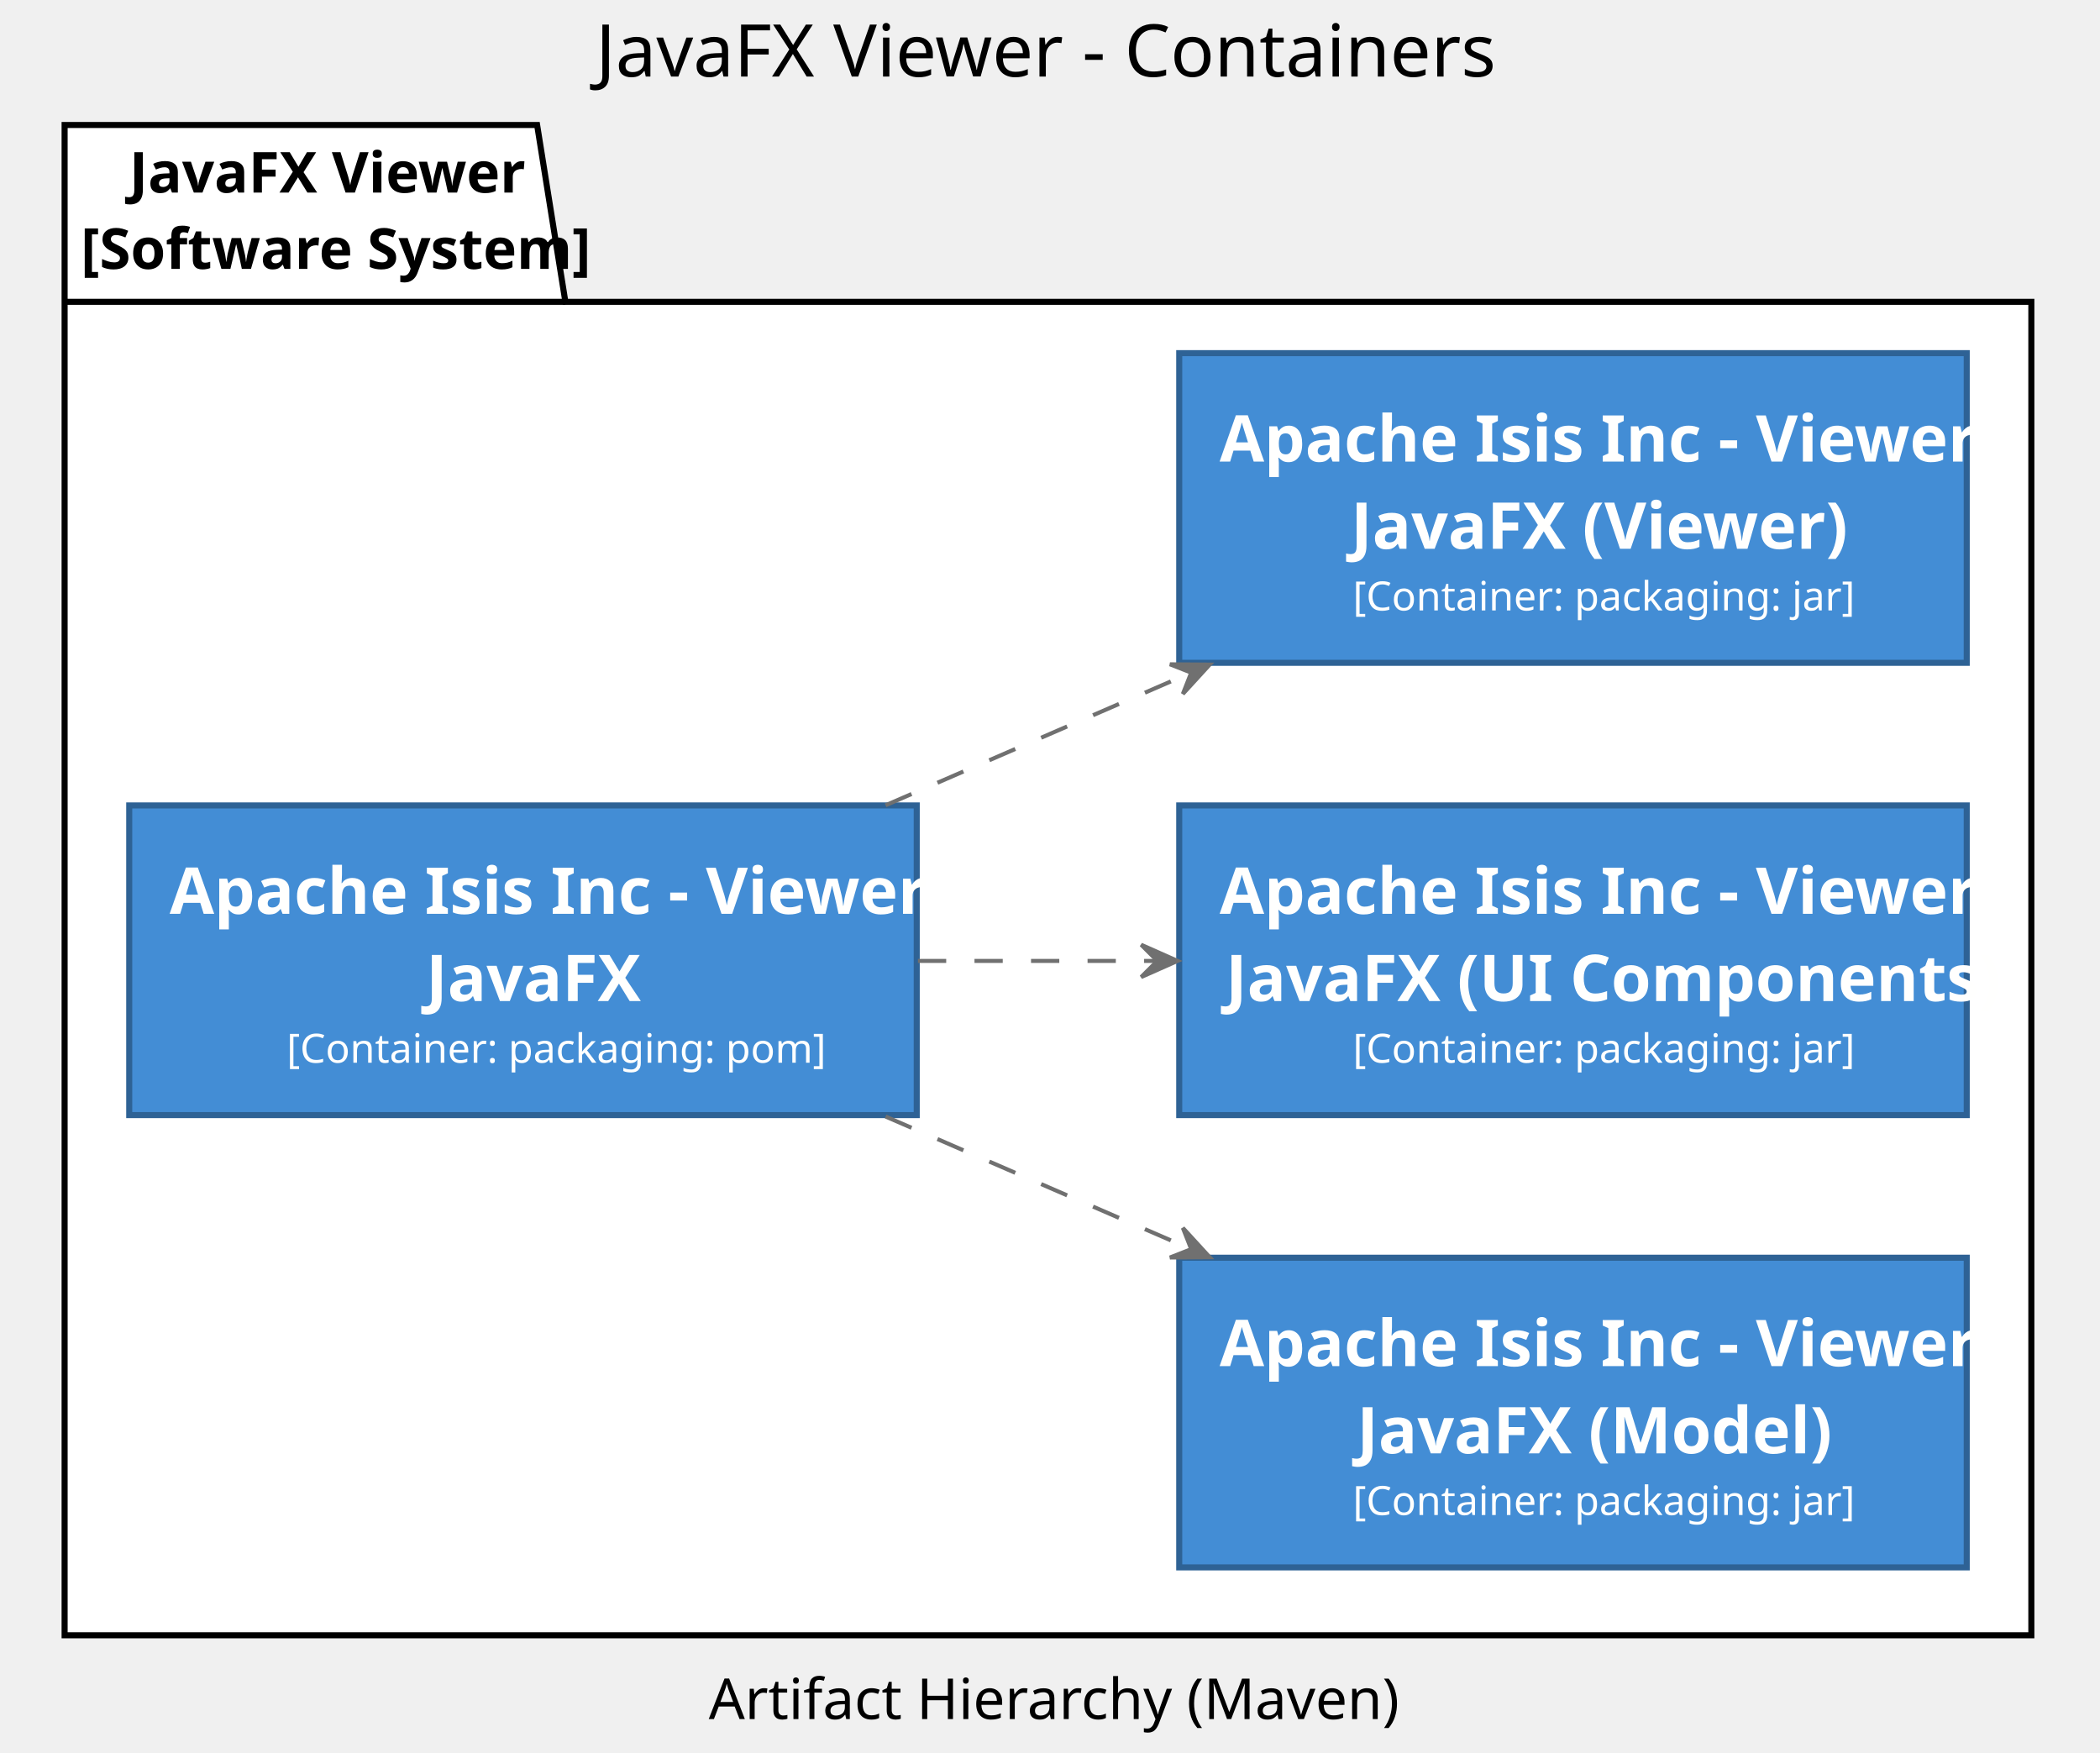
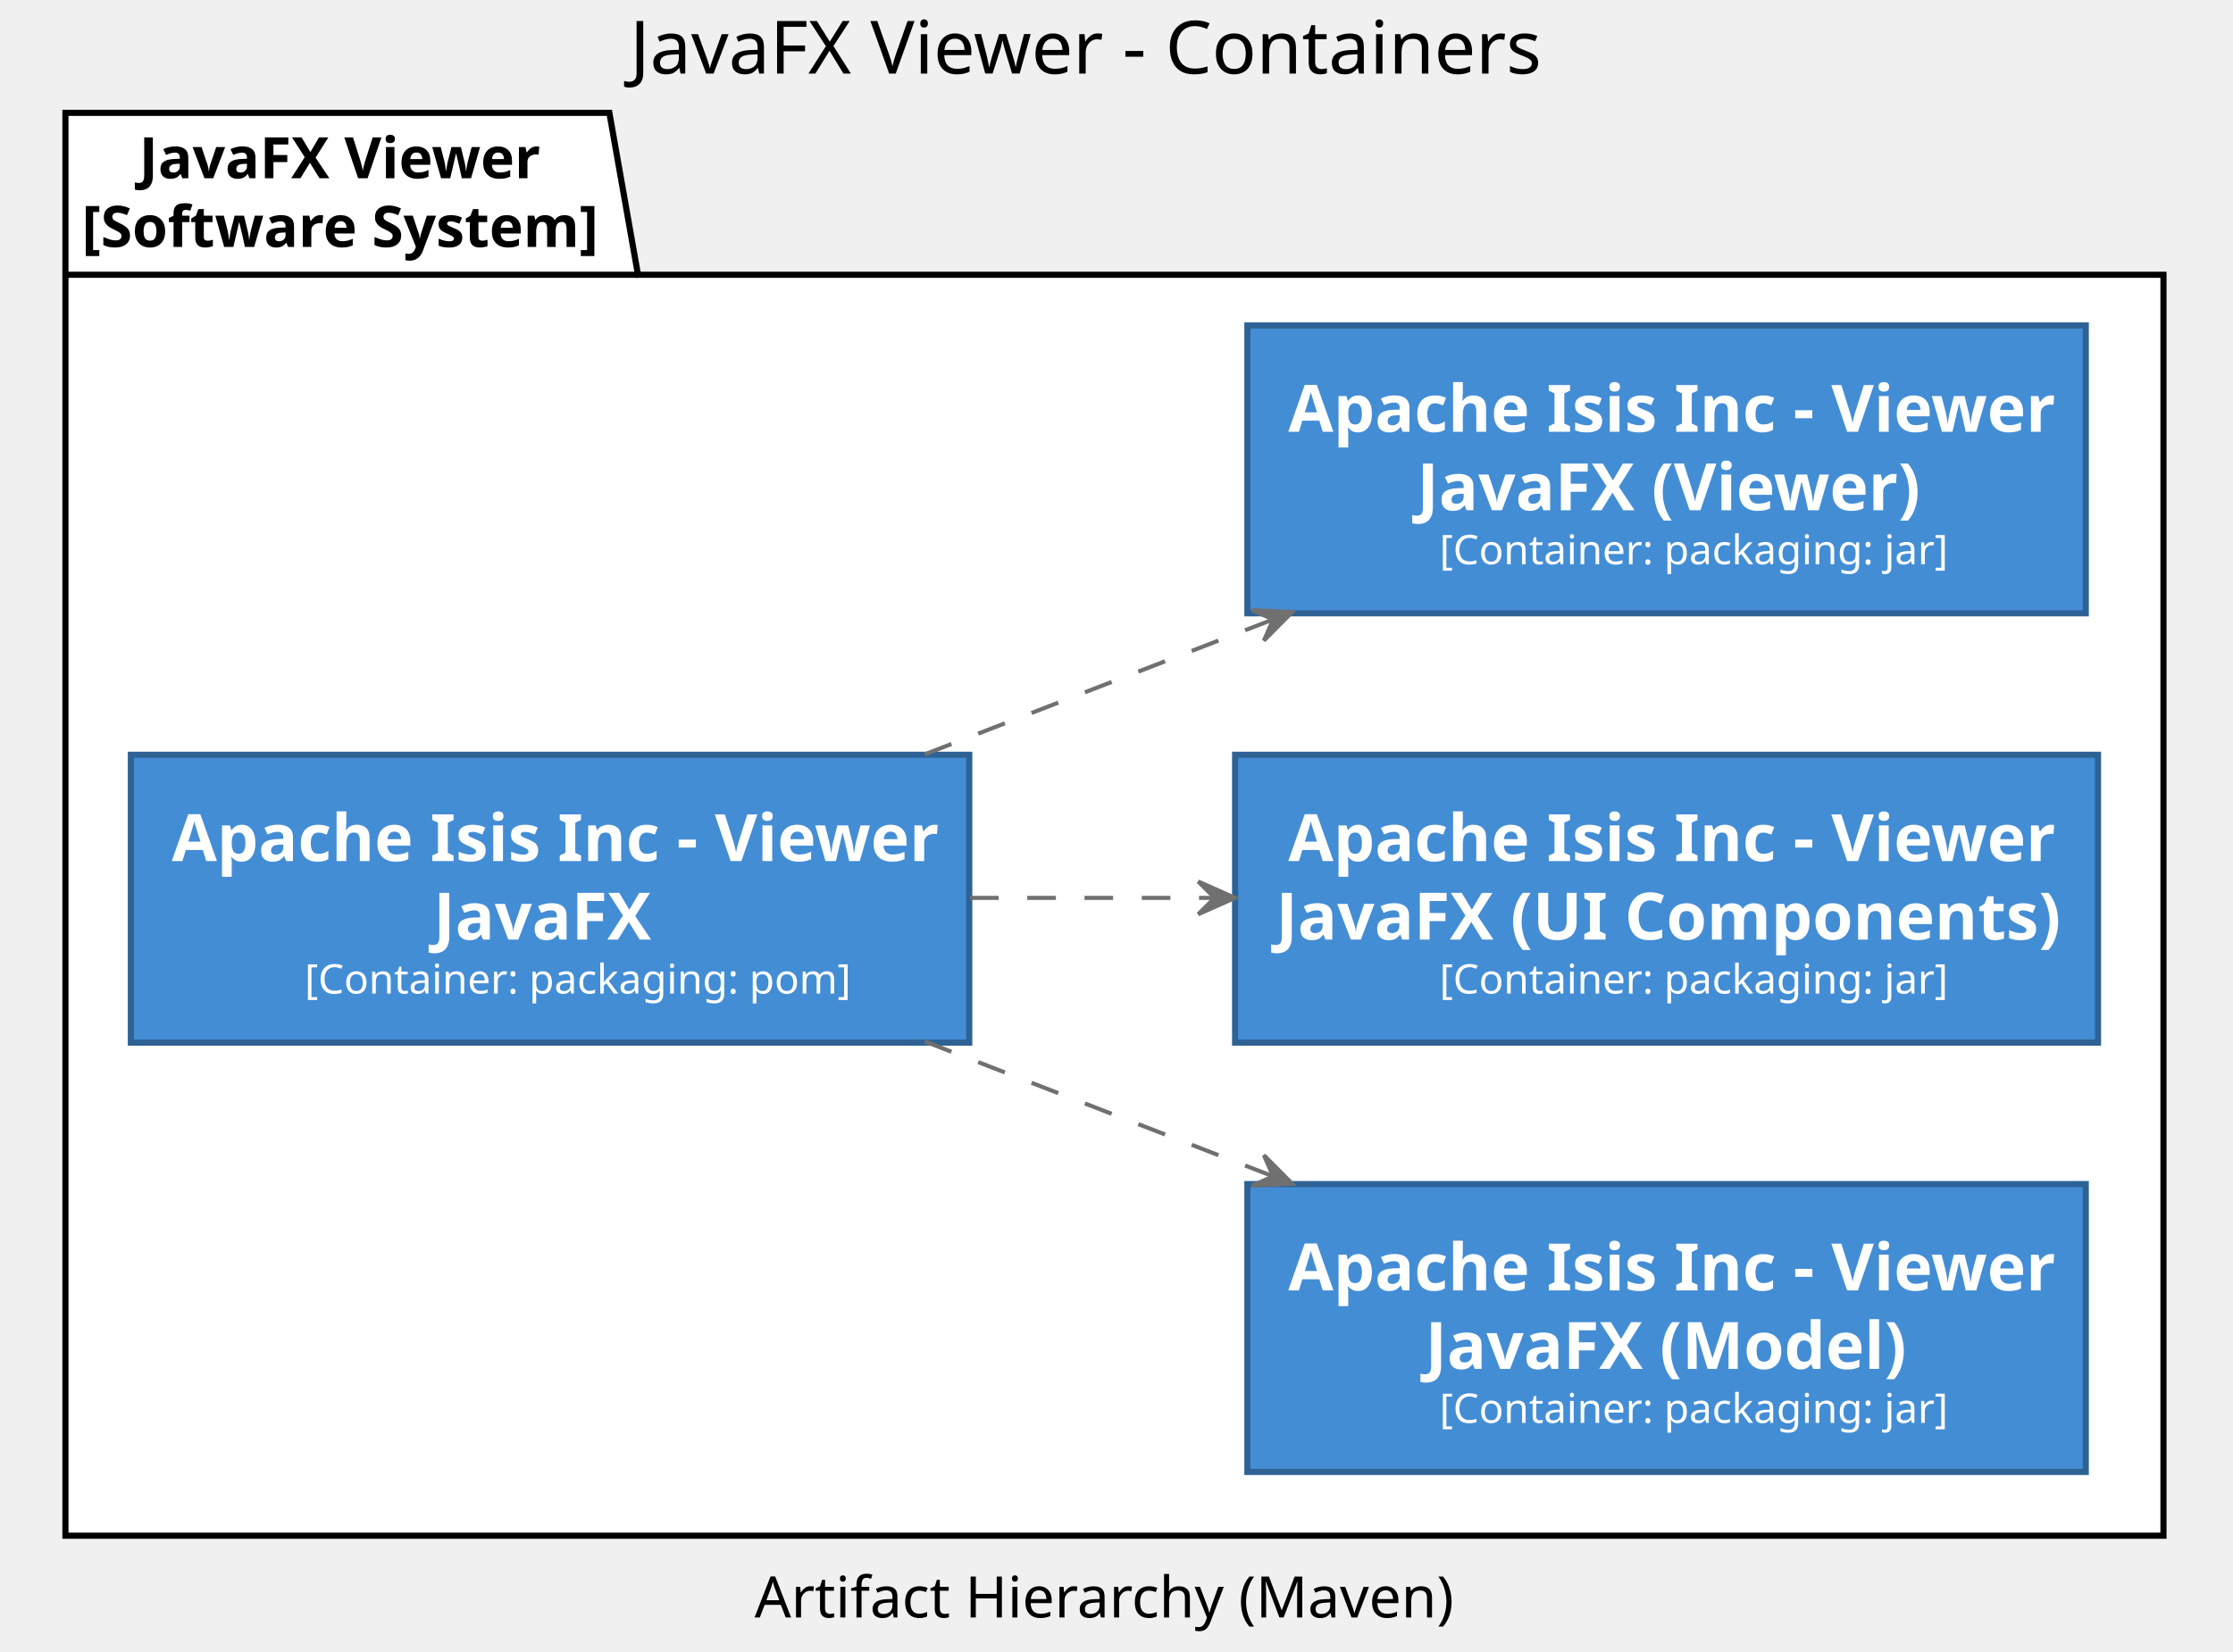
- <svg xmlns="http://www.w3.org/2000/svg" contentScriptType="application/ecmascript" contentStyleType="text/css" height="434px" preserveAspectRatio="none" style="width:520px;height:434px;" version="1.1" viewBox="0 0 520 434" width="520px" zoomAndPan="magnify">
+ <svg xmlns="http://www.w3.org/2000/svg" contentScriptType="application/ecmascript" contentStyleType="text/css" height="404px" preserveAspectRatio="none" style="width:546px;height:404px;" version="1.1" viewBox="0 0 546 404" width="546px" zoomAndPan="magnify">
  <defs />
  <g>
-     <text fill="#000000" font-family="sans-serif" font-size="18" lengthAdjust="spacing" textLength="212" x="147.5" y="18.949">JavaFX Viewer - Containers</text>
-     <polygon fill="#FFFFFF" points="16,30.949,133,30.949,140,74.738,503,74.738,503,404.949,16,404.949,16,30.949" style="stroke:#000000;stroke-width:1.5;" />
-     <line style="stroke:#000000;stroke-width:1.5;" x1="16" x2="140" y1="74.738" y2="74.738" />
-     <text fill="#000000" font-family="sans-serif" font-size="14" font-weight="bold" lengthAdjust="spacing" textLength="87" x="32" y="47.688">JavaFX Viewer</text>
-     <text fill="#000000" font-family="sans-serif" font-size="14" font-weight="bold" lengthAdjust="spacing" textLength="111" x="20" y="66.582">[Software System]</text>
-     <rect fill="#438DD5" height="76.684" style="stroke:#2E6295;stroke-width:1.5;" width="195" x="32" y="199.449" />
-     <text fill="#FFFFFE" font-family="sans-serif" font-size="16" font-weight="bold" lengthAdjust="spacing" textLength="170" x="42" y="226.293">Apache Isis Inc - Viewer</text>
-     <text fill="#FFFFFE" font-family="sans-serif" font-size="16" font-weight="bold" lengthAdjust="spacing" textLength="48" x="105.5" y="247.887">JavaFX</text>
-     <text fill="#FFFFFE" font-family="sans-serif" font-size="10" lengthAdjust="spacing" textLength="117" x="71" y="263.164">[Container: packaging: pom]</text>
-     <rect fill="#438DD5" height="76.684" style="stroke:#2E6295;stroke-width:1.5;" width="195" x="292" y="311.449" />
-     <text fill="#FFFFFE" font-family="sans-serif" font-size="16" font-weight="bold" lengthAdjust="spacing" textLength="170" x="302" y="338.293">Apache Isis Inc - Viewer</text>
-     <text fill="#FFFFFE" font-family="sans-serif" font-size="16" font-weight="bold" lengthAdjust="spacing" textLength="107" x="336" y="359.887">JavaFX (Model)</text>
-     <text fill="#FFFFFE" font-family="sans-serif" font-size="10" lengthAdjust="spacing" textLength="109" x="335" y="375.164">[Container: packaging: jar]</text>
-     <rect fill="#438DD5" height="76.684" style="stroke:#2E6295;stroke-width:1.5;" width="195" x="292" y="199.449" />
-     <text fill="#FFFFFE" font-family="sans-serif" font-size="16" font-weight="bold" lengthAdjust="spacing" textLength="170" x="302" y="226.293">Apache Isis Inc - Viewer</text>
-     <text fill="#FFFFFE" font-family="sans-serif" font-size="16" font-weight="bold" lengthAdjust="spacing" textLength="172" x="303.5" y="247.887">JavaFX (UI Components)</text>
-     <text fill="#FFFFFE" font-family="sans-serif" font-size="10" lengthAdjust="spacing" textLength="109" x="335" y="263.164">[Container: packaging: jar]</text>
-     <rect fill="#438DD5" height="76.684" style="stroke:#2E6295;stroke-width:1.5;" width="195" x="292" y="87.449" />
-     <text fill="#FFFFFE" font-family="sans-serif" font-size="16" font-weight="bold" lengthAdjust="spacing" textLength="170" x="302" y="114.293">Apache Isis Inc - Viewer</text>
-     <text fill="#FFFFFE" font-family="sans-serif" font-size="16" font-weight="bold" lengthAdjust="spacing" textLength="110" x="334.5" y="135.887">JavaFX (Viewer)</text>
-     <text fill="#FFFFFE" font-family="sans-serif" font-size="10" lengthAdjust="spacing" textLength="109" x="335" y="151.164">[Container: packaging: jar]</text>
-     <path d="M219.29,276.489 C243.61,287.049 270.06,298.529 294.65,309.209 " fill="none" id="2-to-3" style="stroke:#707070;stroke-width:1.0;stroke-dasharray:7.0,7.0;" />
-     <polygon fill="#707070" points="299.55,311.329,292.899,304.065,294.967,309.33,289.701,311.398,299.55,311.329" style="stroke:#707070;stroke-width:1.0;" />
-     <text fill="#000000" font-family="sans-serif" font-size="10" lengthAdjust="spacing" textLength="0" x="261" y="290.477" />
-     <path d="M227.3,237.949 C246.52,237.949 266.75,237.949 286.14,237.949 " fill="none" id="2-to-4" style="stroke:#707070;stroke-width:1.0;stroke-dasharray:7.0,7.0;" />
-     <polygon fill="#707070" points="291.58,237.949,282.58,233.949,286.58,237.949,282.58,241.949,291.58,237.949" style="stroke:#707070;stroke-width:1.0;" />
-     <text fill="#000000" font-family="sans-serif" font-size="10" lengthAdjust="spacing" textLength="0" x="261" y="234.477" />
-     <path d="M219.29,199.409 C243.61,188.849 270.06,177.369 294.65,166.689 " fill="none" id="2-to-5" style="stroke:#707070;stroke-width:1.0;stroke-dasharray:7.0,7.0;" />
-     <polygon fill="#707070" points="299.55,164.569,289.701,164.501,294.967,166.568,292.899,171.834,299.55,164.569" style="stroke:#707070;stroke-width:1.0;" />
-     <text fill="#000000" font-family="sans-serif" font-size="10" lengthAdjust="spacing" textLength="0" x="261" y="178.477" />
-     <text fill="#000000" font-family="sans-serif" font-size="14" lengthAdjust="spacing" textLength="156" x="175.5" y="425.688">Artifact Hierarchy (Maven)</text>
+     <text fill="#000000" font-family="sans-serif" font-size="18" lengthAdjust="spacing" textLength="225" x="154" y="18">JavaFX Viewer - Containers</text>
+     <polygon fill="#FFFFFF" points="16,27.6,149,27.6,156,67.2,529,67.2,529,375.6,16,375.6,16,27.6" style="stroke:#000000;stroke-width:1.5;" />
+     <line style="stroke:#000000;stroke-width:1.5;" x1="16" x2="156" y1="67.2" y2="67.2" />
+     <text fill="#000000" font-family="sans-serif" font-size="14" font-weight="bold" lengthAdjust="spacing" textLength="99" x="34" y="43.6">JavaFX Viewer</text>
+     <text fill="#000000" font-family="sans-serif" font-size="14" font-weight="bold" lengthAdjust="spacing" textLength="127" x="20" y="60.4">[Software System]</text>
+     <rect fill="#438DD5" height="70.4" style="stroke:#2E6295;stroke-width:1.5;" width="205" x="32" y="184.6" />
+     <text fill="#FFFFFE" font-family="sans-serif" font-size="16" font-weight="bold" lengthAdjust="spacing" textLength="181" x="42" y="210.6">Apache Isis Inc - Viewer</text>
+     <text fill="#FFFFFE" font-family="sans-serif" font-size="16" font-weight="bold" lengthAdjust="spacing" textLength="57" x="106" y="229.8">JavaFX</text>
+     <text fill="#FFFFFE" font-family="sans-serif" font-size="10" lengthAdjust="spacing" textLength="120" x="74.5" y="243">[Container: packaging: pom]</text>
+     <rect fill="#438DD5" height="70.4" style="stroke:#2E6295;stroke-width:1.5;" width="205" x="305" y="289.6" />
+     <text fill="#FFFFFE" font-family="sans-serif" font-size="16" font-weight="bold" lengthAdjust="spacing" textLength="181" x="315" y="315.6">Apache Isis Inc - Viewer</text>
+     <text fill="#FFFFFE" font-family="sans-serif" font-size="16" font-weight="bold" lengthAdjust="spacing" textLength="118" x="348.5" y="334.8">JavaFX (Model)</text>
+     <text fill="#FFFFFE" font-family="sans-serif" font-size="10" lengthAdjust="spacing" textLength="111" x="352" y="348">[Container: packaging: jar]</text>
+     <rect fill="#438DD5" height="70.4" style="stroke:#2E6295;stroke-width:1.5;" width="211" x="302" y="184.6" />
+     <text fill="#FFFFFE" font-family="sans-serif" font-size="16" font-weight="bold" lengthAdjust="spacing" textLength="181" x="315" y="210.6">Apache Isis Inc - Viewer</text>
+     <text fill="#FFFFFE" font-family="sans-serif" font-size="16" font-weight="bold" lengthAdjust="spacing" textLength="191" x="312" y="229.8">JavaFX (UI Components)</text>
+     <text fill="#FFFFFE" font-family="sans-serif" font-size="10" lengthAdjust="spacing" textLength="111" x="352" y="243">[Container: packaging: jar]</text>
+     <rect fill="#438DD5" height="70.4" style="stroke:#2E6295;stroke-width:1.5;" width="205" x="305" y="79.6" />
+     <text fill="#FFFFFE" font-family="sans-serif" font-size="16" font-weight="bold" lengthAdjust="spacing" textLength="181" x="315" y="105.6">Apache Isis Inc - Viewer</text>
+     <text fill="#FFFFFE" font-family="sans-serif" font-size="16" font-weight="bold" lengthAdjust="spacing" textLength="122" x="346.5" y="124.8">JavaFX (Viewer)</text>
+     <text fill="#FFFFFE" font-family="sans-serif" font-size="10" lengthAdjust="spacing" textLength="111" x="352" y="138">[Container: packaging: jar]</text>
+     <path d="M226.12,254.71 C253.46,265.3 283.56,276.97 311.2,287.67 " fill="none" id="2-to-3" style="stroke:#707070;stroke-width:1.0;stroke-dasharray:7.0,7.0;" />
+     <polygon fill="#707070" points="315.97,289.52,309.036,282.526,311.311,287.705,306.132,289.98,315.97,289.52" style="stroke:#707070;stroke-width:1.0;" />
+     <text fill="#000000" font-family="sans-serif" font-size="10" lengthAdjust="spacing" textLength="0" x="271" y="270.6" />
+     <path d="M237.18,219.6 C256.7,219.6 277.23,219.6 296.98,219.6 " fill="none" id="2-to-4" style="stroke:#707070;stroke-width:1.0;stroke-dasharray:7.0,7.0;" />
+     <polygon fill="#707070" points="301.99,219.6,292.99,215.6,296.99,219.6,292.99,223.6,301.99,219.6" style="stroke:#707070;stroke-width:1.0;" />
+     <text fill="#000000" font-family="sans-serif" font-size="10" lengthAdjust="spacing" textLength="0" x="271" y="217.6" />
+     <path d="M226.12,184.49 C253.46,173.9 283.56,162.23 311.2,151.53 " fill="none" id="2-to-5" style="stroke:#707070;stroke-width:1.0;stroke-dasharray:7.0,7.0;" />
+     <polygon fill="#707070" points="315.97,149.68,306.132,149.22,311.311,151.495,309.036,156.674,315.97,149.68" style="stroke:#707070;stroke-width:1.0;" />
+     <text fill="#000000" font-family="sans-serif" font-size="10" lengthAdjust="spacing" textLength="0" x="271" y="165.6" />
+     <text fill="#000000" font-family="sans-serif" font-size="14" lengthAdjust="spacing" textLength="164" x="184.5" y="395.6">Artifact Hierarchy (Maven)</text>
  </g>
</svg>
